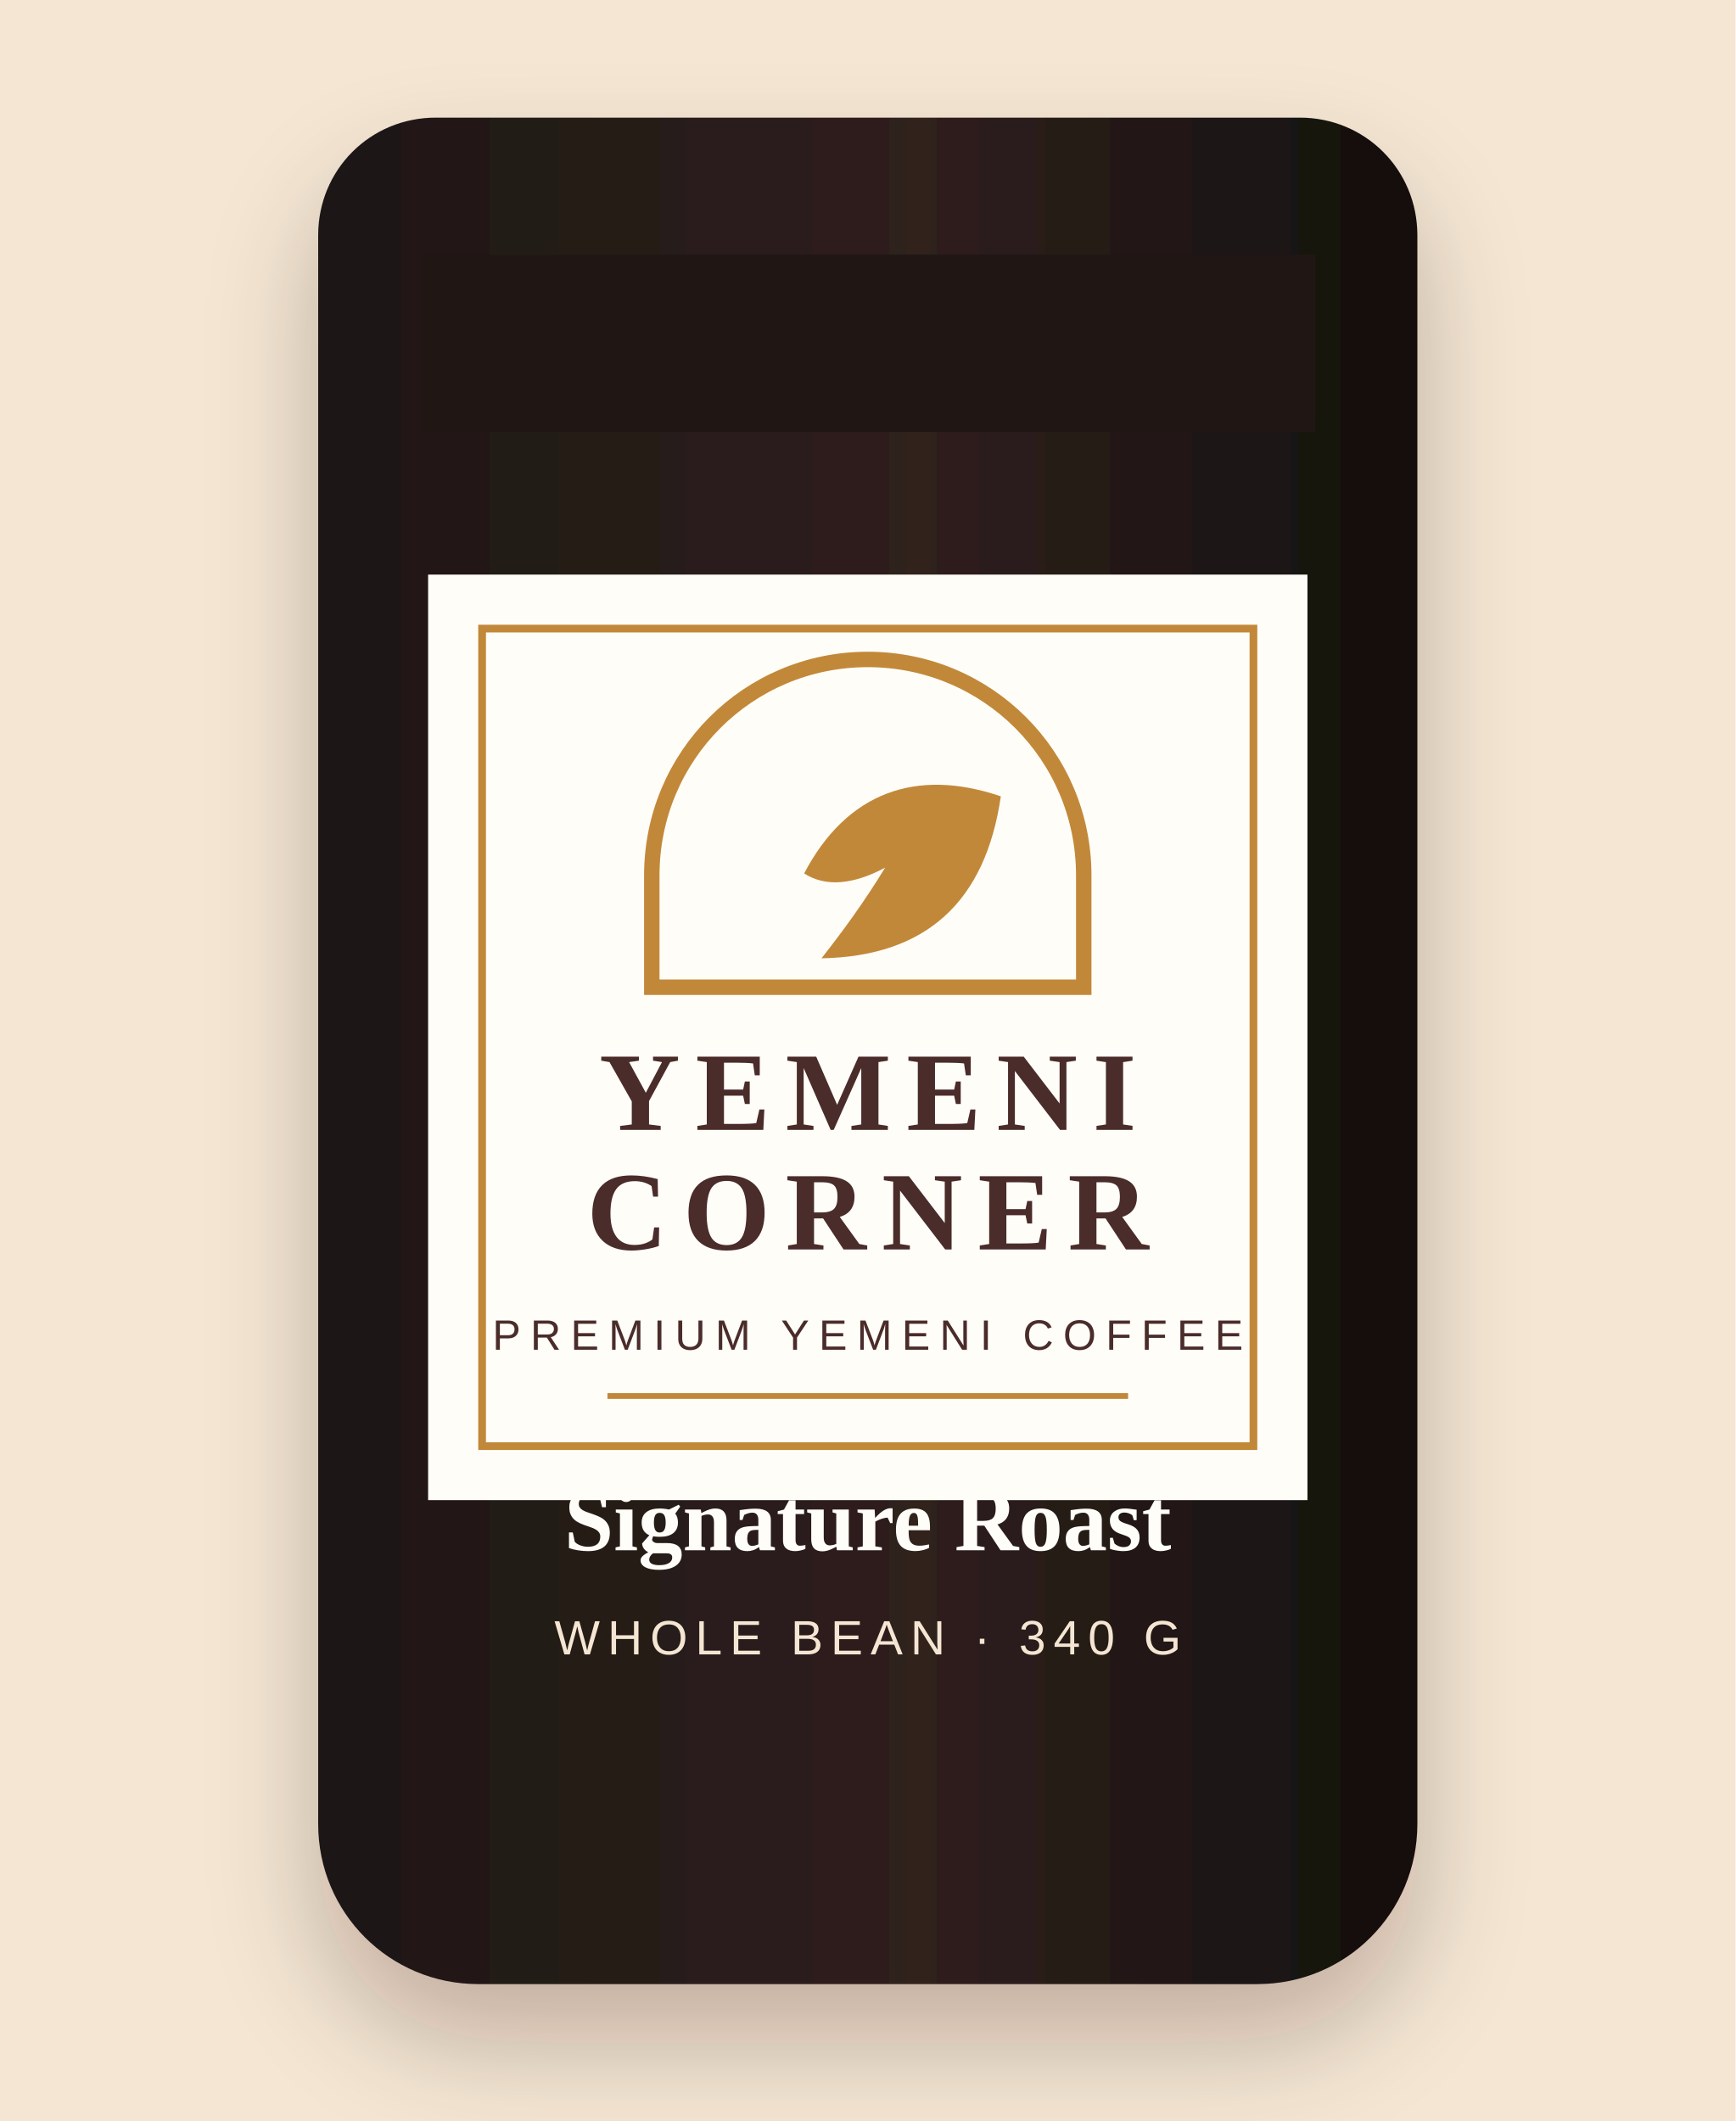
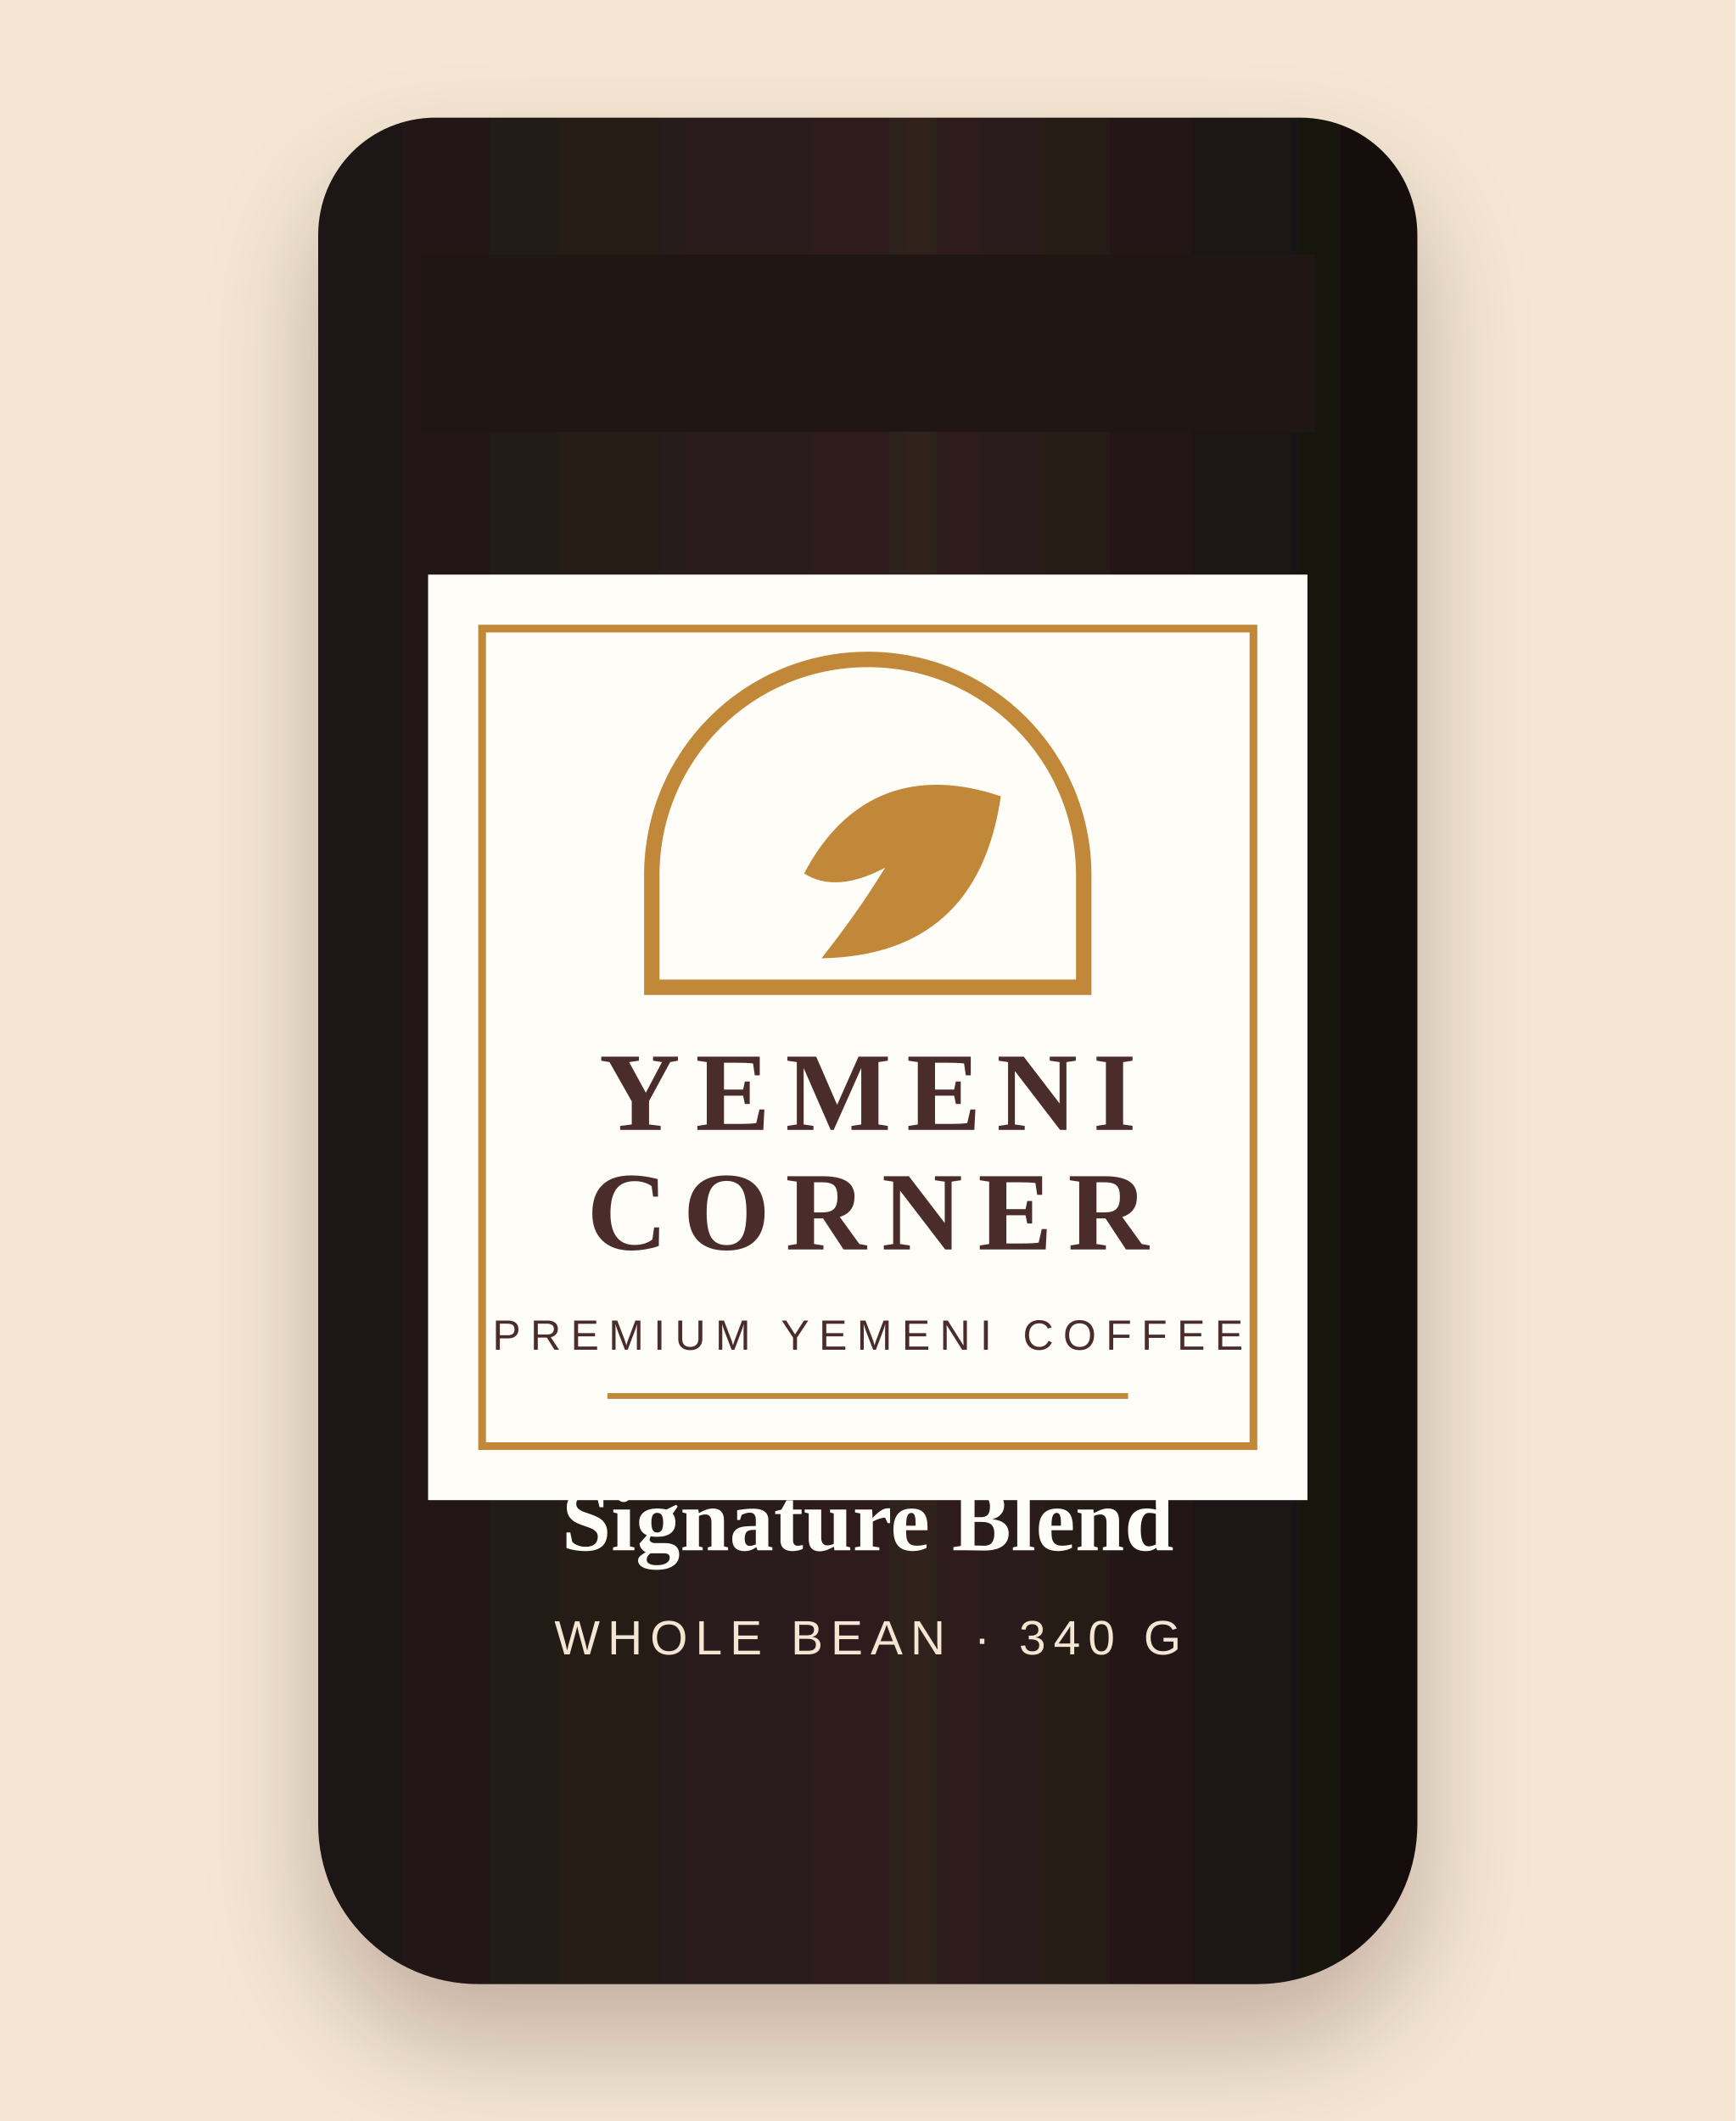
<svg xmlns="http://www.w3.org/2000/svg" viewBox="0 0 900 1100" role="img" aria-labelledby="title desc">
  <defs>
    <linearGradient id="bag" x1="0" x2="1">
      <stop offset="0" stop-color="#1d1715" />
      <stop offset="0.55" stop-color="#30201d" />
      <stop offset="1" stop-color="#120f0e" />
    </linearGradient>
    <filter id="shadow" x="-20%" y="-20%" width="140%" height="140%">
      <feDropShadow dx="0" dy="30" stdDeviation="28" flood-color="#2a1512" flood-opacity="0.24" />
    </filter>
  </defs>
  <rect width="900" height="1100" fill="#f5e6d3" />
  <path d="M165 122c0-34 27-61 61-61h448c34 0 61 27 61 61v824c0 46-37 83-83 83H248c-46 0-83-37-83-83V122z" fill="url(#bag)" filter="url(#shadow)" />
  <path d="M218 132h464v92H218z" fill="#201715" />
  <path d="M222 298h456v480H222z" fill="#fffdf8" />
  <path d="M250 326h400v424H250z" fill="none" stroke="#c28839" stroke-width="4" />
  <path d="M338 454c0-62 50-112 112-112s112 50 112 112v58H338v-58z" fill="none" stroke="#c28839" stroke-width="8" />
  <path d="M417 453c22-42 58-55 102-40-8 55-39 83-93 84 11-14 22-29 33-47-17 9-31 10-42 3z" fill="#c28839" />
  <text x="450" y="586" text-anchor="middle" font-family="Georgia, 'Times New Roman', serif" font-size="58" font-weight="700" fill="#4a2c2a" letter-spacing="8">YEMENI</text>
  <text x="450" y="648" text-anchor="middle" font-family="Georgia, 'Times New Roman', serif" font-size="58" font-weight="700" fill="#4a2c2a" letter-spacing="8">CORNER</text>
  <text x="450" y="700" text-anchor="middle" font-family="Arial, sans-serif" font-size="22" fill="#4a2c2a" letter-spacing="5">PREMIUM YEMENI COFFEE</text>
  <line x1="315" y1="724" x2="585" y2="724" stroke="#c28839" stroke-width="3" />
-   <text x="450" y="804" text-anchor="middle" font-family="Georgia, 'Times New Roman', serif" font-size="46" font-weight="700" fill="#fffdf8">Signature Roast</text>
+   <text x="450" y="804" text-anchor="middle" font-family="Georgia, 'Times New Roman', serif" font-size="46" font-weight="700" fill="#fffdf8">Signature Blend</text>
  <text x="450" y="858" text-anchor="middle" font-family="Arial, sans-serif" font-size="25" fill="#f5e6d3" letter-spacing="4">WHOLE BEAN · 340 G</text>
</svg>
